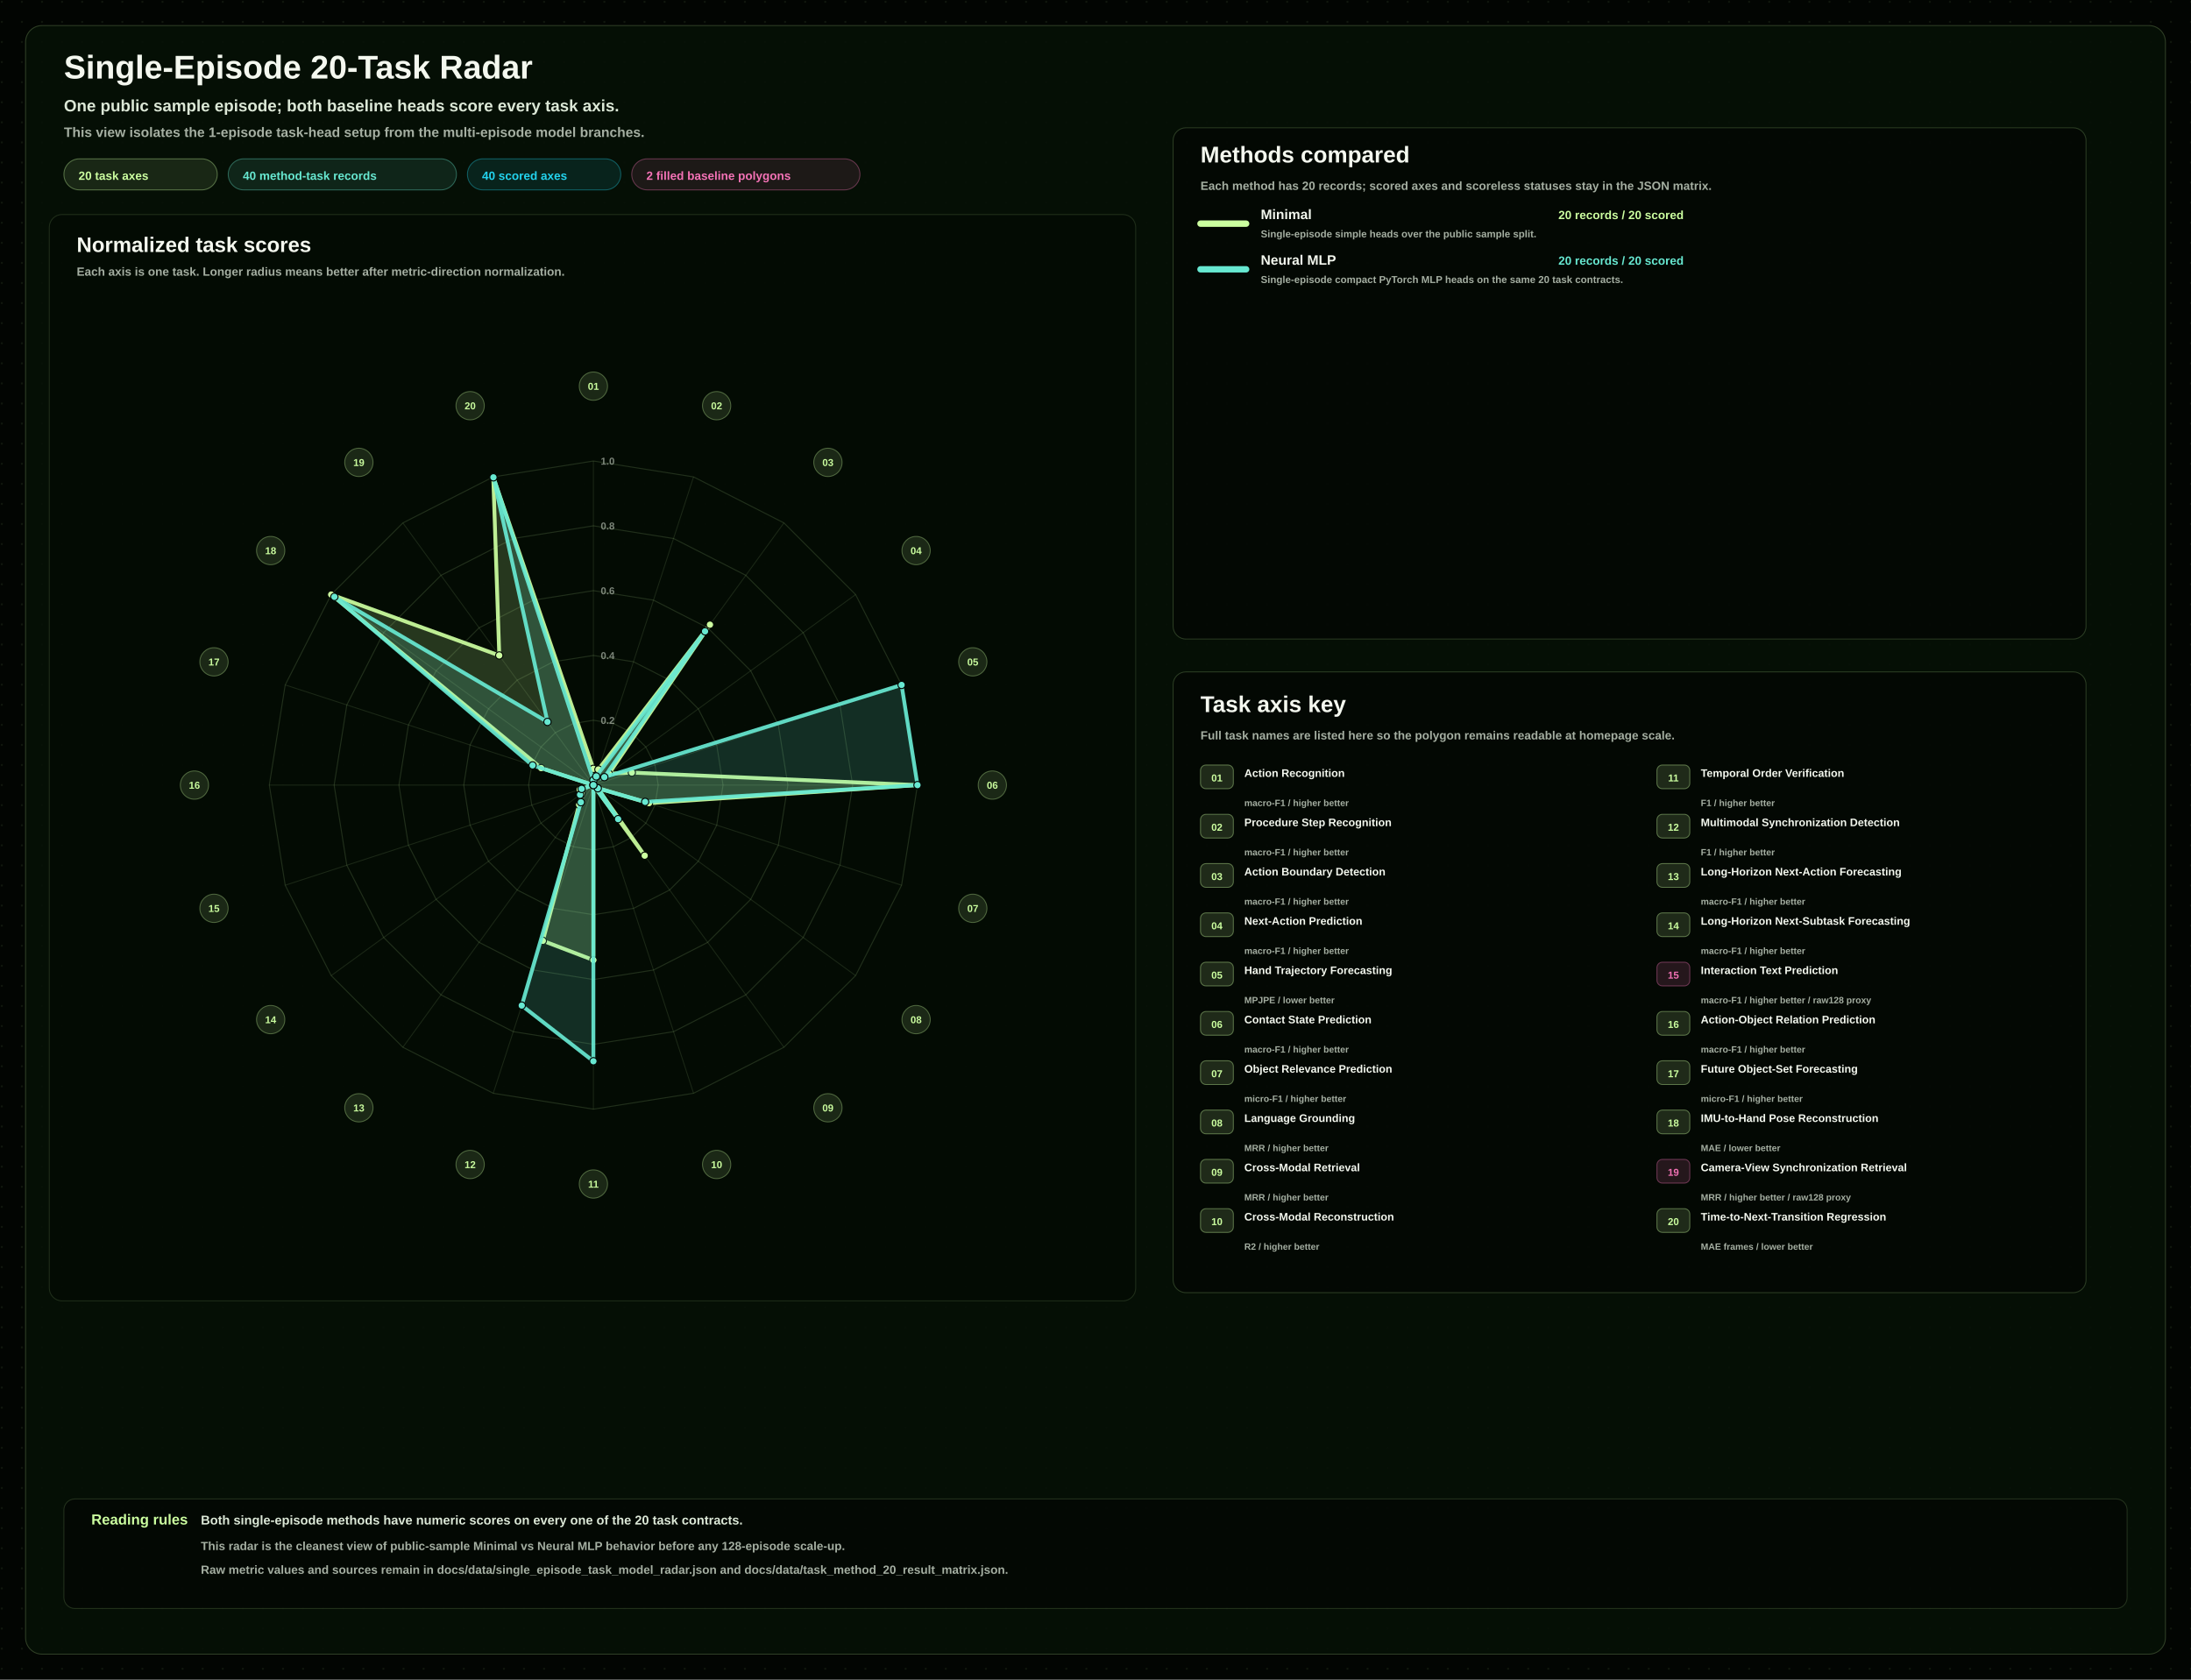
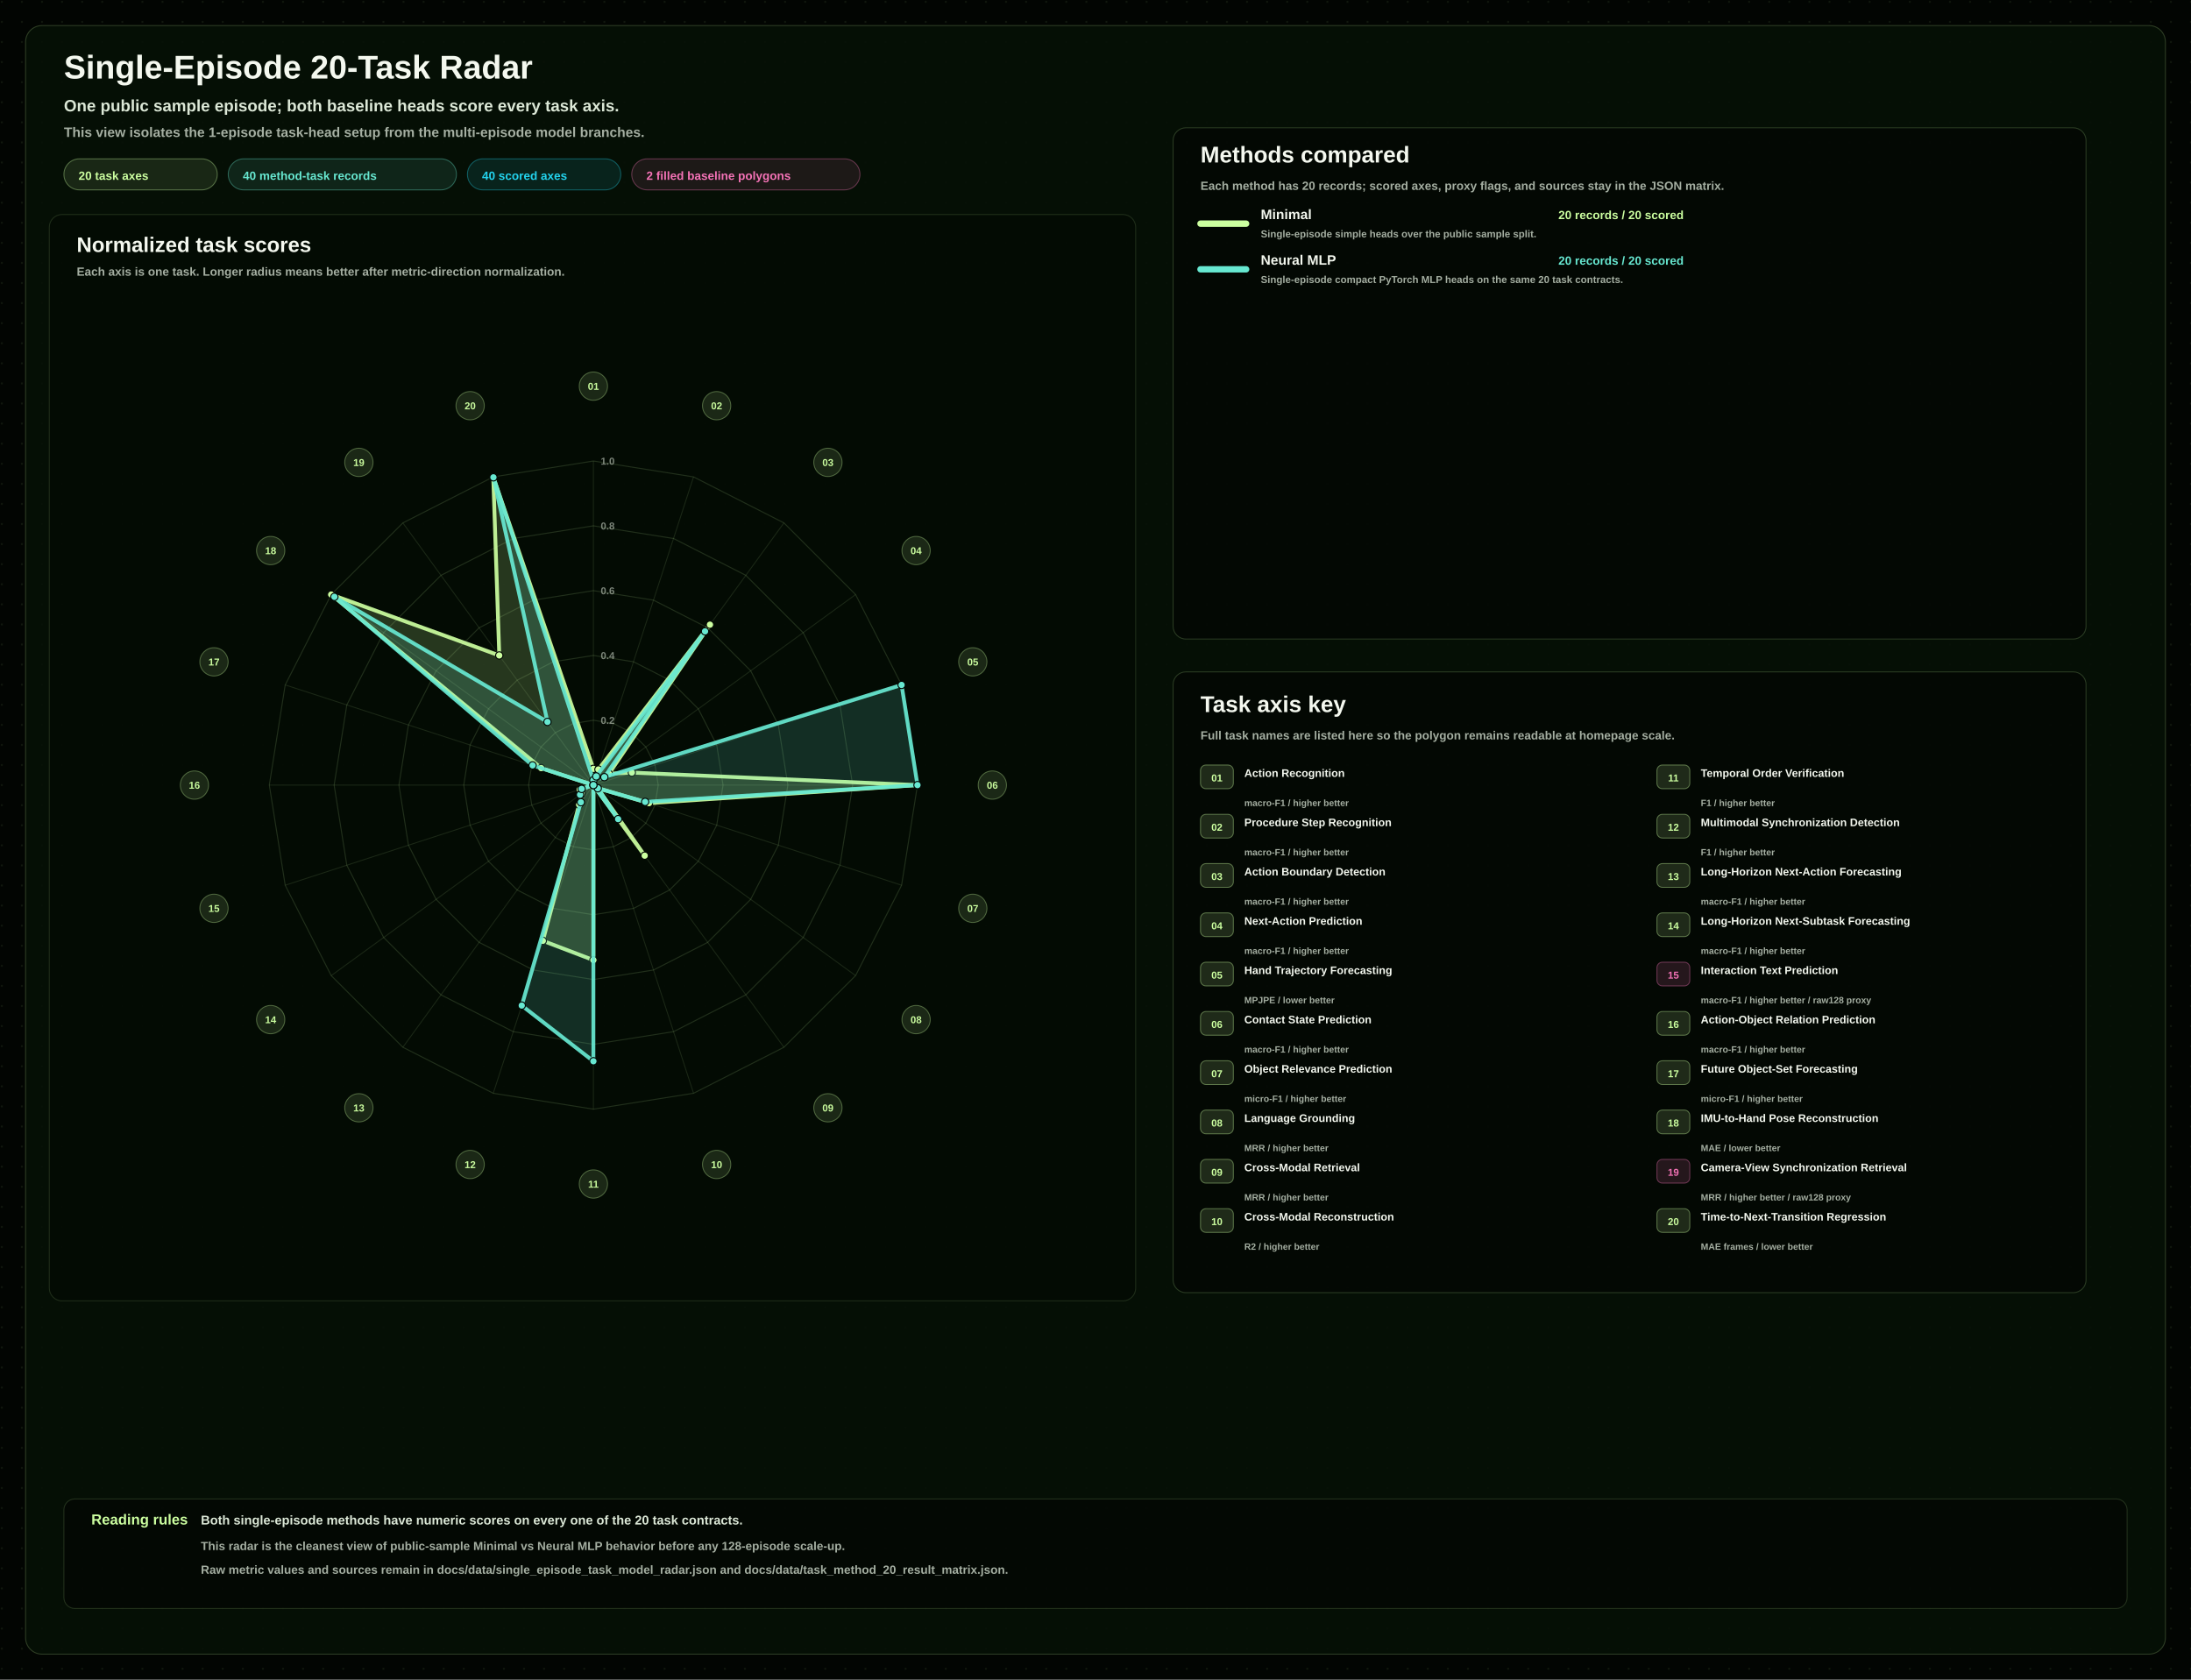
<svg xmlns="http://www.w3.org/2000/svg" width="2400" height="1840" viewBox="0 0 2400 1840">
  <defs>
    <filter id="softGlow">
      <feGaussianBlur stdDeviation="5" result="blur" />
      <feMerge>
        <feMergeNode in="blur" />
        <feMergeNode in="SourceGraphic" />
      </feMerge>
    </filter>
    <pattern id="dots" width="22" height="22" patternUnits="userSpaceOnUse">
      <circle cx="2" cy="2" r="1.15" fill="#ccffa0" opacity="0.16" />
    </pattern>
  </defs>
  <rect width="100%" height="100%" fill="#020502" />
  <rect width="100%" height="100%" fill="url(#dots)" opacity="0.45" />
  <rect x="28" y="28" width="2344" height="1784" rx="18" fill="#061006" fill-opacity="0.88" stroke="#ccffa0" stroke-opacity="0.22" />
  <text x="70.0" y="86.0" text-anchor="start" font-family="Space Grotesk, Arial, sans-serif" font-size="36" font-weight="800" fill="#f4f8ef" opacity="1.000">Single-Episode 20-Task Radar</text>
  <text x="70.0" y="122.0" text-anchor="start" font-family="Space Grotesk, Arial, sans-serif" font-size="18" font-weight="650" fill="#dce8d7" opacity="1.000">One public sample episode; both baseline heads score every task axis.</text>
  <text x="70.0" y="150.0" text-anchor="start" font-family="Space Grotesk, Arial, sans-serif" font-size="15" font-weight="560" fill="#a5afa2" opacity="1.000">This view isolates the 1-episode task-head setup from the multi-episode model branches.</text>
  <rect x="70" y="174" width="168" height="34" rx="17" fill="#ccffa0" fill-opacity="0.10" stroke="#ccffa0" stroke-opacity="0.38" />
  <text x="86.0" y="197.0" text-anchor="start" font-family="Space Grotesk, Arial, sans-serif" font-size="13" font-weight="760" fill="#ccffa0" opacity="1.000">20 task axes</text>
  <rect x="250" y="174" width="250" height="34" rx="17" fill="#67e8d1" fill-opacity="0.10" stroke="#67e8d1" stroke-opacity="0.38" />
  <text x="266.0" y="197.0" text-anchor="start" font-family="Space Grotesk, Arial, sans-serif" font-size="13" font-weight="760" fill="#67e8d1" opacity="1.000">40 method-task records</text>
  <rect x="512" y="174" width="168" height="34" rx="17" fill="#22d3ee" fill-opacity="0.10" stroke="#22d3ee" stroke-opacity="0.38" />
  <text x="528.0" y="197.0" text-anchor="start" font-family="Space Grotesk, Arial, sans-serif" font-size="13" font-weight="760" fill="#22d3ee" opacity="1.000">40 scored axes</text>
  <rect x="692" y="174" width="250" height="34" rx="17" fill="#f472b6" fill-opacity="0.10" stroke="#f472b6" stroke-opacity="0.38" />
  <text x="708.0" y="197.0" text-anchor="start" font-family="Space Grotesk, Arial, sans-serif" font-size="13" font-weight="760" fill="#f472b6" opacity="1.000">2 filled baseline polygons</text>
  <rect x="54" y="235" width="1190" height="1190" rx="14" fill="#020502" fill-opacity="0.42" stroke="#ccffa0" stroke-opacity="0.14" />
  <text x="84.0" y="276.0" text-anchor="start" font-family="Space Grotesk, Arial, sans-serif" font-size="23" font-weight="800" fill="#f4f8ef" opacity="1.000">Normalized task scores</text>
  <text x="84.0" y="302.0" text-anchor="start" font-family="Space Grotesk, Arial, sans-serif" font-size="13" font-weight="560" fill="#a5afa2" opacity="1.000">Each axis is one task. Longer radius means better after metric-direction normalization.</text>
  <polygon points="650.0,789.0 671.9,792.5 691.7,802.6 707.4,818.3 717.5,838.1 721.0,860.0 717.5,881.9 707.4,901.7 691.7,917.4 671.9,927.5 650.0,931.0 628.1,927.5 608.3,917.4 592.6,901.7 582.5,881.9 579.0,860.0 582.5,838.1 592.6,818.3 608.3,802.6 628.1,792.5" fill="none" stroke="#ccffa0" stroke-opacity="0.15" stroke-width="1.1" />
  <text x="658.0" y="793.0" text-anchor="start" font-family="Space Grotesk, Arial, sans-serif" font-size="11" font-weight="600" fill="#a5afa2" opacity="0.750">0.2</text>
  <polygon points="650.0,718.0 693.9,724.9 733.5,745.1 764.9,776.5 785.1,816.1 792.0,860.0 785.1,903.9 764.9,943.5 733.5,974.9 693.9,995.1 650.0,1002.0 606.1,995.1 566.5,974.9 535.1,943.5 514.9,903.9 508.0,860.0 514.9,816.1 535.1,776.5 566.5,745.1 606.1,724.9" fill="none" stroke="#ccffa0" stroke-opacity="0.15" stroke-width="1.1" />
  <text x="658.0" y="722.0" text-anchor="start" font-family="Space Grotesk, Arial, sans-serif" font-size="11" font-weight="600" fill="#a5afa2" opacity="0.750">0.4</text>
  <polygon points="650.0,647.0 715.8,657.4 775.2,687.7 822.3,734.8 852.6,794.2 863.0,860.0 852.6,925.8 822.3,985.2 775.2,1032.3 715.8,1062.6 650.0,1073.0 584.2,1062.6 524.8,1032.3 477.7,985.2 447.4,925.8 437.0,860.0 447.4,794.2 477.7,734.8 524.8,687.7 584.2,657.4" fill="none" stroke="#ccffa0" stroke-opacity="0.15" stroke-width="1.1" />
  <text x="658.0" y="651.0" text-anchor="start" font-family="Space Grotesk, Arial, sans-serif" font-size="11" font-weight="600" fill="#a5afa2" opacity="0.750">0.6</text>
  <polygon points="650.0,576.0 737.8,589.9 816.9,630.2 879.8,693.1 920.1,772.2 934.0,860.0 920.1,947.8 879.8,1026.9 816.9,1089.8 737.8,1130.1 650.0,1144.0 562.2,1130.1 483.1,1089.8 420.2,1026.9 379.9,947.8 366.0,860.0 379.9,772.2 420.2,693.1 483.1,630.2 562.2,589.9" fill="none" stroke="#ccffa0" stroke-opacity="0.15" stroke-width="1.1" />
  <text x="658.0" y="580.0" text-anchor="start" font-family="Space Grotesk, Arial, sans-serif" font-size="11" font-weight="600" fill="#a5afa2" opacity="0.750">0.8</text>
  <polygon points="650.0,505.0 759.7,522.4 858.7,572.8 937.2,651.3 987.6,750.3 1005.0,860.0 987.6,969.7 937.2,1068.7 858.7,1147.2 759.7,1197.6 650.0,1215.0 540.3,1197.6 441.3,1147.2 362.8,1068.7 312.4,969.7 295.0,860.0 312.4,750.3 362.8,651.3 441.3,572.8 540.3,522.4" fill="none" stroke="#ccffa0" stroke-opacity="0.15" stroke-width="1.1" />
  <text x="658.0" y="509.0" text-anchor="start" font-family="Space Grotesk, Arial, sans-serif" font-size="11" font-weight="600" fill="#a5afa2" opacity="0.750">1.0</text>
  <line x1="650.0" y1="860.0" x2="650.0" y2="505.0" stroke="#ccffa0" stroke-opacity="0.12" stroke-width="1" />
  <circle cx="650.0" cy="423.0" r="15.5" fill="#ccffa0" fill-opacity="0.12" stroke="#ccffa0" stroke-opacity="0.34" />
  <text x="650.0" y="427.0" text-anchor="middle" font-family="Space Grotesk, Arial, sans-serif" font-size="11" font-weight="800" fill="#ccffa0" opacity="0.980">01</text>
  <line x1="650.0" y1="860.0" x2="759.7" y2="522.4" stroke="#ccffa0" stroke-opacity="0.12" stroke-width="1" />
  <circle cx="785.0" cy="444.4" r="15.5" fill="#ccffa0" fill-opacity="0.12" stroke="#ccffa0" stroke-opacity="0.34" />
  <text x="785.0" y="448.4" text-anchor="middle" font-family="Space Grotesk, Arial, sans-serif" font-size="11" font-weight="800" fill="#ccffa0" opacity="0.980">02</text>
  <line x1="650.0" y1="860.0" x2="858.7" y2="572.8" stroke="#ccffa0" stroke-opacity="0.12" stroke-width="1" />
  <circle cx="906.9" cy="506.5" r="15.5" fill="#ccffa0" fill-opacity="0.12" stroke="#ccffa0" stroke-opacity="0.34" />
  <text x="906.9" y="510.5" text-anchor="middle" font-family="Space Grotesk, Arial, sans-serif" font-size="11" font-weight="800" fill="#ccffa0" opacity="0.980">03</text>
  <line x1="650.0" y1="860.0" x2="937.2" y2="651.3" stroke="#ccffa0" stroke-opacity="0.12" stroke-width="1" />
  <circle cx="1003.5" cy="603.1" r="15.5" fill="#ccffa0" fill-opacity="0.12" stroke="#ccffa0" stroke-opacity="0.34" />
  <text x="1003.5" y="607.1" text-anchor="middle" font-family="Space Grotesk, Arial, sans-serif" font-size="11" font-weight="800" fill="#ccffa0" opacity="0.980">04</text>
  <line x1="650.0" y1="860.0" x2="987.6" y2="750.3" stroke="#ccffa0" stroke-opacity="0.12" stroke-width="1" />
  <circle cx="1065.6" cy="725.0" r="15.5" fill="#ccffa0" fill-opacity="0.12" stroke="#ccffa0" stroke-opacity="0.34" />
  <text x="1065.6" y="729.0" text-anchor="middle" font-family="Space Grotesk, Arial, sans-serif" font-size="11" font-weight="800" fill="#ccffa0" opacity="0.980">05</text>
  <line x1="650.0" y1="860.0" x2="1005.0" y2="860.0" stroke="#ccffa0" stroke-opacity="0.12" stroke-width="1" />
  <circle cx="1087.0" cy="860.0" r="15.5" fill="#ccffa0" fill-opacity="0.12" stroke="#ccffa0" stroke-opacity="0.34" />
  <text x="1087.0" y="864.0" text-anchor="middle" font-family="Space Grotesk, Arial, sans-serif" font-size="11" font-weight="800" fill="#ccffa0" opacity="0.980">06</text>
  <line x1="650.0" y1="860.0" x2="987.6" y2="969.7" stroke="#ccffa0" stroke-opacity="0.12" stroke-width="1" />
  <circle cx="1065.6" cy="995.0" r="15.5" fill="#ccffa0" fill-opacity="0.12" stroke="#ccffa0" stroke-opacity="0.34" />
  <text x="1065.6" y="999.0" text-anchor="middle" font-family="Space Grotesk, Arial, sans-serif" font-size="11" font-weight="800" fill="#ccffa0" opacity="0.980">07</text>
  <line x1="650.0" y1="860.0" x2="937.2" y2="1068.7" stroke="#ccffa0" stroke-opacity="0.12" stroke-width="1" />
  <circle cx="1003.5" cy="1116.9" r="15.5" fill="#ccffa0" fill-opacity="0.12" stroke="#ccffa0" stroke-opacity="0.34" />
  <text x="1003.5" y="1120.9" text-anchor="middle" font-family="Space Grotesk, Arial, sans-serif" font-size="11" font-weight="800" fill="#ccffa0" opacity="0.980">08</text>
  <line x1="650.0" y1="860.0" x2="858.7" y2="1147.2" stroke="#ccffa0" stroke-opacity="0.12" stroke-width="1" />
  <circle cx="906.9" cy="1213.5" r="15.5" fill="#ccffa0" fill-opacity="0.12" stroke="#ccffa0" stroke-opacity="0.34" />
  <text x="906.9" y="1217.5" text-anchor="middle" font-family="Space Grotesk, Arial, sans-serif" font-size="11" font-weight="800" fill="#ccffa0" opacity="0.980">09</text>
  <line x1="650.0" y1="860.0" x2="759.7" y2="1197.6" stroke="#ccffa0" stroke-opacity="0.12" stroke-width="1" />
  <circle cx="785.0" cy="1275.6" r="15.5" fill="#ccffa0" fill-opacity="0.12" stroke="#ccffa0" stroke-opacity="0.34" />
  <text x="785.0" y="1279.6" text-anchor="middle" font-family="Space Grotesk, Arial, sans-serif" font-size="11" font-weight="800" fill="#ccffa0" opacity="0.980">10</text>
  <line x1="650.0" y1="860.0" x2="650.0" y2="1215.0" stroke="#ccffa0" stroke-opacity="0.12" stroke-width="1" />
  <circle cx="650.0" cy="1297.0" r="15.5" fill="#ccffa0" fill-opacity="0.12" stroke="#ccffa0" stroke-opacity="0.34" />
  <text x="650.0" y="1301.0" text-anchor="middle" font-family="Space Grotesk, Arial, sans-serif" font-size="11" font-weight="800" fill="#ccffa0" opacity="0.980">11</text>
  <line x1="650.0" y1="860.0" x2="540.3" y2="1197.6" stroke="#ccffa0" stroke-opacity="0.12" stroke-width="1" />
  <circle cx="515.0" cy="1275.6" r="15.5" fill="#ccffa0" fill-opacity="0.12" stroke="#ccffa0" stroke-opacity="0.34" />
  <text x="515.0" y="1279.6" text-anchor="middle" font-family="Space Grotesk, Arial, sans-serif" font-size="11" font-weight="800" fill="#ccffa0" opacity="0.980">12</text>
  <line x1="650.0" y1="860.0" x2="441.3" y2="1147.2" stroke="#ccffa0" stroke-opacity="0.12" stroke-width="1" />
  <circle cx="393.1" cy="1213.5" r="15.5" fill="#ccffa0" fill-opacity="0.12" stroke="#ccffa0" stroke-opacity="0.34" />
  <text x="393.1" y="1217.5" text-anchor="middle" font-family="Space Grotesk, Arial, sans-serif" font-size="11" font-weight="800" fill="#ccffa0" opacity="0.980">13</text>
  <line x1="650.0" y1="860.0" x2="362.8" y2="1068.7" stroke="#ccffa0" stroke-opacity="0.12" stroke-width="1" />
  <circle cx="296.5" cy="1116.9" r="15.5" fill="#ccffa0" fill-opacity="0.12" stroke="#ccffa0" stroke-opacity="0.34" />
  <text x="296.5" y="1120.9" text-anchor="middle" font-family="Space Grotesk, Arial, sans-serif" font-size="11" font-weight="800" fill="#ccffa0" opacity="0.980">14</text>
  <line x1="650.0" y1="860.0" x2="312.4" y2="969.7" stroke="#ccffa0" stroke-opacity="0.12" stroke-width="1" />
  <circle cx="234.4" cy="995.0" r="15.5" fill="#ccffa0" fill-opacity="0.12" stroke="#ccffa0" stroke-opacity="0.34" />
  <text x="234.4" y="999.0" text-anchor="middle" font-family="Space Grotesk, Arial, sans-serif" font-size="11" font-weight="800" fill="#ccffa0" opacity="0.980">15</text>
  <line x1="650.0" y1="860.0" x2="295.0" y2="860.0" stroke="#ccffa0" stroke-opacity="0.12" stroke-width="1" />
  <circle cx="213.0" cy="860.0" r="15.5" fill="#ccffa0" fill-opacity="0.12" stroke="#ccffa0" stroke-opacity="0.34" />
  <text x="213.0" y="864.0" text-anchor="middle" font-family="Space Grotesk, Arial, sans-serif" font-size="11" font-weight="800" fill="#ccffa0" opacity="0.980">16</text>
  <line x1="650.0" y1="860.0" x2="312.4" y2="750.3" stroke="#ccffa0" stroke-opacity="0.12" stroke-width="1" />
  <circle cx="234.4" cy="725.0" r="15.5" fill="#ccffa0" fill-opacity="0.12" stroke="#ccffa0" stroke-opacity="0.34" />
  <text x="234.4" y="729.0" text-anchor="middle" font-family="Space Grotesk, Arial, sans-serif" font-size="11" font-weight="800" fill="#ccffa0" opacity="0.980">17</text>
  <line x1="650.0" y1="860.0" x2="362.8" y2="651.3" stroke="#ccffa0" stroke-opacity="0.12" stroke-width="1" />
  <circle cx="296.5" cy="603.1" r="15.5" fill="#ccffa0" fill-opacity="0.12" stroke="#ccffa0" stroke-opacity="0.34" />
  <text x="296.5" y="607.1" text-anchor="middle" font-family="Space Grotesk, Arial, sans-serif" font-size="11" font-weight="800" fill="#ccffa0" opacity="0.980">18</text>
  <line x1="650.0" y1="860.0" x2="441.3" y2="572.8" stroke="#ccffa0" stroke-opacity="0.12" stroke-width="1" />
  <circle cx="393.1" cy="506.5" r="15.5" fill="#ccffa0" fill-opacity="0.12" stroke="#ccffa0" stroke-opacity="0.34" />
  <text x="393.1" y="510.5" text-anchor="middle" font-family="Space Grotesk, Arial, sans-serif" font-size="11" font-weight="800" fill="#ccffa0" opacity="0.980">19</text>
  <line x1="650.0" y1="860.0" x2="540.3" y2="522.4" stroke="#ccffa0" stroke-opacity="0.12" stroke-width="1" />
  <circle cx="515.0" cy="444.4" r="15.5" fill="#ccffa0" fill-opacity="0.12" stroke="#ccffa0" stroke-opacity="0.34" />
  <text x="515.0" y="448.4" text-anchor="middle" font-family="Space Grotesk, Arial, sans-serif" font-size="11" font-weight="800" fill="#ccffa0" opacity="0.980">20</text>
  <polygon points="650.0,842.2 655.5,842.9 777.7,684.3 667.0,847.6 692.1,846.3 1005.0,860.0 710.9,879.8 654.6,863.3 706.2,937.3 650.0,860.0 650.0,1051.7 594.6,1030.6 634.4,881.5 636.9,869.5 635.0,864.9 650.0,860.0 592.8,841.4 362.8,651.3 546.9,718.0 540.3,522.4" fill="#ccffa0" fill-opacity="0.180" stroke="#ccffa0" stroke-opacity="0.92" stroke-width="4.2" />
  <circle cx="650.0" cy="842.2" r="4.0" fill="#ccffa0" stroke="#020502" stroke-width="1.1" />
  <circle cx="655.5" cy="842.9" r="4.0" fill="#ccffa0" stroke="#020502" stroke-width="1.1" />
  <circle cx="777.7" cy="684.3" r="4.0" fill="#ccffa0" stroke="#020502" stroke-width="1.1" />
  <circle cx="667.0" cy="847.6" r="4.0" fill="#ccffa0" stroke="#020502" stroke-width="1.1" />
  <circle cx="692.1" cy="846.3" r="4.0" fill="#ccffa0" stroke="#020502" stroke-width="1.1" />
  <circle cx="1005.0" cy="860.0" r="4.0" fill="#ccffa0" stroke="#020502" stroke-width="1.1" />
  <circle cx="710.9" cy="879.8" r="4.0" fill="#ccffa0" stroke="#020502" stroke-width="1.1" />
  <circle cx="654.6" cy="863.3" r="4.0" fill="#ccffa0" stroke="#020502" stroke-width="1.1" />
  <circle cx="706.2" cy="937.3" r="4.0" fill="#ccffa0" stroke="#020502" stroke-width="1.1" />
  <circle cx="650.0" cy="860.0" r="4.0" fill="#ccffa0" stroke="#020502" stroke-width="1.1" />
  <circle cx="650.0" cy="1051.7" r="4.0" fill="#ccffa0" stroke="#020502" stroke-width="1.1" />
  <circle cx="594.6" cy="1030.6" r="4.0" fill="#ccffa0" stroke="#020502" stroke-width="1.1" />
  <circle cx="634.4" cy="881.5" r="4.0" fill="#ccffa0" stroke="#020502" stroke-width="1.1" />
  <circle cx="636.9" cy="869.5" r="4.0" fill="#ccffa0" stroke="#020502" stroke-width="1.1" />
  <circle cx="635.0" cy="864.9" r="4.0" fill="#ccffa0" stroke="#020502" stroke-width="1.1" />
  <circle cx="650.0" cy="860.0" r="4.0" fill="#ccffa0" stroke="#020502" stroke-width="1.1" />
  <circle cx="592.8" cy="841.4" r="4.0" fill="#ccffa0" stroke="#020502" stroke-width="1.1" />
  <circle cx="362.8" cy="651.3" r="4.0" fill="#ccffa0" stroke="#020502" stroke-width="1.1" />
  <circle cx="546.9" cy="718.0" r="4.0" fill="#ccffa0" stroke="#020502" stroke-width="1.1" />
  <circle cx="540.3" cy="522.4" r="4.0" fill="#ccffa0" stroke="#020502" stroke-width="1.1" />
  <polygon points="650.0,854.7 653.1,850.5 772.3,691.6 662.0,851.3 987.6,750.3 1005.0,860.0 706.7,878.4 654.8,863.5 677.1,897.3 650.0,860.0 650.0,1162.5 571.5,1101.5 636.3,878.8 635.4,870.6 637.1,864.2 650.0,860.0 583.4,838.4 366.3,653.8 599.7,790.8 540.5,522.9" fill="#67e8d1" fill-opacity="0.160" stroke="#67e8d1" stroke-opacity="0.92" stroke-width="4.2" />
  <circle cx="650.0" cy="854.7" r="4.0" fill="#67e8d1" stroke="#020502" stroke-width="1.1" />
  <circle cx="653.1" cy="850.5" r="4.0" fill="#67e8d1" stroke="#020502" stroke-width="1.1" />
  <circle cx="772.3" cy="691.6" r="4.0" fill="#67e8d1" stroke="#020502" stroke-width="1.1" />
  <circle cx="662.0" cy="851.3" r="4.0" fill="#67e8d1" stroke="#020502" stroke-width="1.1" />
  <circle cx="987.6" cy="750.3" r="4.0" fill="#67e8d1" stroke="#020502" stroke-width="1.1" />
  <circle cx="1005.0" cy="860.0" r="4.0" fill="#67e8d1" stroke="#020502" stroke-width="1.1" />
  <circle cx="706.7" cy="878.4" r="4.0" fill="#67e8d1" stroke="#020502" stroke-width="1.1" />
  <circle cx="654.8" cy="863.5" r="4.0" fill="#67e8d1" stroke="#020502" stroke-width="1.1" />
  <circle cx="677.1" cy="897.3" r="4.0" fill="#67e8d1" stroke="#020502" stroke-width="1.1" />
  <circle cx="650.0" cy="860.0" r="4.0" fill="#67e8d1" stroke="#020502" stroke-width="1.1" />
  <circle cx="650.0" cy="1162.5" r="4.0" fill="#67e8d1" stroke="#020502" stroke-width="1.1" />
  <circle cx="571.5" cy="1101.5" r="4.0" fill="#67e8d1" stroke="#020502" stroke-width="1.1" />
  <circle cx="636.3" cy="878.8" r="4.0" fill="#67e8d1" stroke="#020502" stroke-width="1.1" />
  <circle cx="635.4" cy="870.6" r="4.0" fill="#67e8d1" stroke="#020502" stroke-width="1.1" />
  <circle cx="637.1" cy="864.2" r="4.0" fill="#67e8d1" stroke="#020502" stroke-width="1.1" />
  <circle cx="650.0" cy="860.0" r="4.0" fill="#67e8d1" stroke="#020502" stroke-width="1.1" />
  <circle cx="583.4" cy="838.4" r="4.0" fill="#67e8d1" stroke="#020502" stroke-width="1.1" />
  <circle cx="366.3" cy="653.8" r="4.0" fill="#67e8d1" stroke="#020502" stroke-width="1.1" />
  <circle cx="599.7" cy="790.8" r="4.0" fill="#67e8d1" stroke="#020502" stroke-width="1.1" />
  <circle cx="540.5" cy="522.9" r="4.0" fill="#67e8d1" stroke="#020502" stroke-width="1.1" />
  <rect x="1285" y="140" width="1000" height="560" rx="14" fill="#020502" fill-opacity="0.58" stroke="#ccffa0" stroke-opacity="0.20" />
  <text x="1315.0" y="178.0" text-anchor="start" font-family="Space Grotesk, Arial, sans-serif" font-size="25" font-weight="800" fill="#f4f8ef" opacity="1.000">Methods compared</text>
-   <text x="1315.0" y="208.0" text-anchor="start" font-family="Space Grotesk, Arial, sans-serif" font-size="13" font-weight="560" fill="#a5afa2" opacity="1.000">Each method has 20 records; scored axes and scoreless statuses stay in the JSON matrix.</text>
+   <text x="1315.0" y="208.0" text-anchor="start" font-family="Space Grotesk, Arial, sans-serif" font-size="13" font-weight="560" fill="#a5afa2" opacity="1.000">Each method has 20 records; scored axes, proxy flags, and sources stay in the JSON matrix.</text>
  <line x1="1315" y1="245" x2="1365" y2="245" stroke="#ccffa0" stroke-width="7" stroke-linecap="round" />
  <text x="1381.0" y="240.0" text-anchor="start" font-family="Space Grotesk, Arial, sans-serif" font-size="15" font-weight="800" fill="#f4f8ef" opacity="1.000">Minimal</text>
  <text x="1707.0" y="240.0" text-anchor="start" font-family="Space Grotesk, Arial, sans-serif" font-size="13" font-weight="800" fill="#ccffa0" opacity="1.000">20 records / 20 scored</text>
  <text x="1381.0" y="260.0" text-anchor="start" font-family="Space Grotesk, Arial, sans-serif" font-size="11" font-weight="560" fill="#a5afa2" opacity="1.000">Single-episode simple heads over the public sample split.</text>
  <line x1="1315" y1="295" x2="1365" y2="295" stroke="#67e8d1" stroke-width="7" stroke-linecap="round" />
  <text x="1381.0" y="290.0" text-anchor="start" font-family="Space Grotesk, Arial, sans-serif" font-size="15" font-weight="800" fill="#f4f8ef" opacity="1.000">Neural MLP</text>
  <text x="1707.0" y="290.0" text-anchor="start" font-family="Space Grotesk, Arial, sans-serif" font-size="13" font-weight="800" fill="#67e8d1" opacity="1.000">20 records / 20 scored</text>
  <text x="1381.0" y="310.0" text-anchor="start" font-family="Space Grotesk, Arial, sans-serif" font-size="11" font-weight="560" fill="#a5afa2" opacity="1.000">Single-episode compact PyTorch MLP heads on the same 20 task contracts.</text>
  <rect x="1285" y="736" width="1000" height="680" rx="14" fill="#020502" fill-opacity="0.58" stroke="#ccffa0" stroke-opacity="0.20" />
  <text x="1315.0" y="780.0" text-anchor="start" font-family="Space Grotesk, Arial, sans-serif" font-size="25" font-weight="800" fill="#f4f8ef" opacity="1.000">Task axis key</text>
  <text x="1315.0" y="810.0" text-anchor="start" font-family="Space Grotesk, Arial, sans-serif" font-size="13" font-weight="560" fill="#a5afa2" opacity="1.000">Full task names are listed here so the polygon remains readable at homepage scale.</text>
  <rect x="1315" y="838" width="36" height="26" rx="6" fill="#ccffa0" fill-opacity="0.14" stroke="#ccffa0" stroke-opacity="0.40" />
  <text x="1333.0" y="856.0" text-anchor="middle" font-family="Space Grotesk, Arial, sans-serif" font-size="11" font-weight="800" fill="#ccffa0" opacity="1.000">01</text>
  <text x="1363.0" y="851.0" text-anchor="start" font-family="Space Grotesk, Arial, sans-serif" font-size="12" font-weight="760" fill="#f4f8ef" opacity="1.000">Action Recognition</text>
  <text x="1363.0" y="883.0" text-anchor="start" font-family="Space Grotesk, Arial, sans-serif" font-size="10" font-weight="560" fill="#a5afa2" opacity="1.000">macro-F1 / higher better</text>
  <rect x="1315" y="892" width="36" height="26" rx="6" fill="#ccffa0" fill-opacity="0.14" stroke="#ccffa0" stroke-opacity="0.40" />
  <text x="1333.0" y="910.0" text-anchor="middle" font-family="Space Grotesk, Arial, sans-serif" font-size="11" font-weight="800" fill="#ccffa0" opacity="1.000">02</text>
  <text x="1363.0" y="905.0" text-anchor="start" font-family="Space Grotesk, Arial, sans-serif" font-size="12" font-weight="760" fill="#f4f8ef" opacity="1.000">Procedure Step Recognition</text>
  <text x="1363.0" y="937.0" text-anchor="start" font-family="Space Grotesk, Arial, sans-serif" font-size="10" font-weight="560" fill="#a5afa2" opacity="1.000">macro-F1 / higher better</text>
  <rect x="1315" y="946" width="36" height="26" rx="6" fill="#ccffa0" fill-opacity="0.14" stroke="#ccffa0" stroke-opacity="0.40" />
  <text x="1333.0" y="964.0" text-anchor="middle" font-family="Space Grotesk, Arial, sans-serif" font-size="11" font-weight="800" fill="#ccffa0" opacity="1.000">03</text>
  <text x="1363.0" y="959.0" text-anchor="start" font-family="Space Grotesk, Arial, sans-serif" font-size="12" font-weight="760" fill="#f4f8ef" opacity="1.000">Action Boundary Detection</text>
  <text x="1363.0" y="991.0" text-anchor="start" font-family="Space Grotesk, Arial, sans-serif" font-size="10" font-weight="560" fill="#a5afa2" opacity="1.000">macro-F1 / higher better</text>
  <rect x="1315" y="1000" width="36" height="26" rx="6" fill="#ccffa0" fill-opacity="0.14" stroke="#ccffa0" stroke-opacity="0.40" />
  <text x="1333.0" y="1018.0" text-anchor="middle" font-family="Space Grotesk, Arial, sans-serif" font-size="11" font-weight="800" fill="#ccffa0" opacity="1.000">04</text>
  <text x="1363.0" y="1013.0" text-anchor="start" font-family="Space Grotesk, Arial, sans-serif" font-size="12" font-weight="760" fill="#f4f8ef" opacity="1.000">Next-Action Prediction</text>
  <text x="1363.0" y="1045.0" text-anchor="start" font-family="Space Grotesk, Arial, sans-serif" font-size="10" font-weight="560" fill="#a5afa2" opacity="1.000">macro-F1 / higher better</text>
  <rect x="1315" y="1054" width="36" height="26" rx="6" fill="#ccffa0" fill-opacity="0.14" stroke="#ccffa0" stroke-opacity="0.40" />
  <text x="1333.0" y="1072.0" text-anchor="middle" font-family="Space Grotesk, Arial, sans-serif" font-size="11" font-weight="800" fill="#ccffa0" opacity="1.000">05</text>
  <text x="1363.0" y="1067.0" text-anchor="start" font-family="Space Grotesk, Arial, sans-serif" font-size="12" font-weight="760" fill="#f4f8ef" opacity="1.000">Hand Trajectory Forecasting</text>
  <text x="1363.0" y="1099.0" text-anchor="start" font-family="Space Grotesk, Arial, sans-serif" font-size="10" font-weight="560" fill="#a5afa2" opacity="1.000">MPJPE / lower better</text>
  <rect x="1315" y="1108" width="36" height="26" rx="6" fill="#ccffa0" fill-opacity="0.14" stroke="#ccffa0" stroke-opacity="0.40" />
  <text x="1333.0" y="1126.0" text-anchor="middle" font-family="Space Grotesk, Arial, sans-serif" font-size="11" font-weight="800" fill="#ccffa0" opacity="1.000">06</text>
  <text x="1363.0" y="1121.0" text-anchor="start" font-family="Space Grotesk, Arial, sans-serif" font-size="12" font-weight="760" fill="#f4f8ef" opacity="1.000">Contact State Prediction</text>
  <text x="1363.0" y="1153.0" text-anchor="start" font-family="Space Grotesk, Arial, sans-serif" font-size="10" font-weight="560" fill="#a5afa2" opacity="1.000">macro-F1 / higher better</text>
  <rect x="1315" y="1162" width="36" height="26" rx="6" fill="#ccffa0" fill-opacity="0.14" stroke="#ccffa0" stroke-opacity="0.40" />
  <text x="1333.0" y="1180.0" text-anchor="middle" font-family="Space Grotesk, Arial, sans-serif" font-size="11" font-weight="800" fill="#ccffa0" opacity="1.000">07</text>
  <text x="1363.0" y="1175.0" text-anchor="start" font-family="Space Grotesk, Arial, sans-serif" font-size="12" font-weight="760" fill="#f4f8ef" opacity="1.000">Object Relevance Prediction</text>
  <text x="1363.0" y="1207.0" text-anchor="start" font-family="Space Grotesk, Arial, sans-serif" font-size="10" font-weight="560" fill="#a5afa2" opacity="1.000">micro-F1 / higher better</text>
  <rect x="1315" y="1216" width="36" height="26" rx="6" fill="#ccffa0" fill-opacity="0.14" stroke="#ccffa0" stroke-opacity="0.40" />
  <text x="1333.0" y="1234.0" text-anchor="middle" font-family="Space Grotesk, Arial, sans-serif" font-size="11" font-weight="800" fill="#ccffa0" opacity="1.000">08</text>
  <text x="1363.0" y="1229.0" text-anchor="start" font-family="Space Grotesk, Arial, sans-serif" font-size="12" font-weight="760" fill="#f4f8ef" opacity="1.000">Language Grounding</text>
  <text x="1363.0" y="1261.0" text-anchor="start" font-family="Space Grotesk, Arial, sans-serif" font-size="10" font-weight="560" fill="#a5afa2" opacity="1.000">MRR / higher better</text>
  <rect x="1315" y="1270" width="36" height="26" rx="6" fill="#ccffa0" fill-opacity="0.14" stroke="#ccffa0" stroke-opacity="0.40" />
  <text x="1333.0" y="1288.0" text-anchor="middle" font-family="Space Grotesk, Arial, sans-serif" font-size="11" font-weight="800" fill="#ccffa0" opacity="1.000">09</text>
  <text x="1363.0" y="1283.0" text-anchor="start" font-family="Space Grotesk, Arial, sans-serif" font-size="12" font-weight="760" fill="#f4f8ef" opacity="1.000">Cross-Modal Retrieval</text>
  <text x="1363.0" y="1315.0" text-anchor="start" font-family="Space Grotesk, Arial, sans-serif" font-size="10" font-weight="560" fill="#a5afa2" opacity="1.000">MRR / higher better</text>
  <rect x="1315" y="1324" width="36" height="26" rx="6" fill="#ccffa0" fill-opacity="0.14" stroke="#ccffa0" stroke-opacity="0.40" />
  <text x="1333.0" y="1342.0" text-anchor="middle" font-family="Space Grotesk, Arial, sans-serif" font-size="11" font-weight="800" fill="#ccffa0" opacity="1.000">10</text>
  <text x="1363.0" y="1337.0" text-anchor="start" font-family="Space Grotesk, Arial, sans-serif" font-size="12" font-weight="760" fill="#f4f8ef" opacity="1.000">Cross-Modal Reconstruction</text>
  <text x="1363.0" y="1369.0" text-anchor="start" font-family="Space Grotesk, Arial, sans-serif" font-size="10" font-weight="560" fill="#a5afa2" opacity="1.000">R2 / higher better</text>
  <rect x="1815" y="838" width="36" height="26" rx="6" fill="#ccffa0" fill-opacity="0.14" stroke="#ccffa0" stroke-opacity="0.40" />
  <text x="1833.0" y="856.0" text-anchor="middle" font-family="Space Grotesk, Arial, sans-serif" font-size="11" font-weight="800" fill="#ccffa0" opacity="1.000">11</text>
  <text x="1863.0" y="851.0" text-anchor="start" font-family="Space Grotesk, Arial, sans-serif" font-size="12" font-weight="760" fill="#f4f8ef" opacity="1.000">Temporal Order Verification</text>
  <text x="1863.0" y="883.0" text-anchor="start" font-family="Space Grotesk, Arial, sans-serif" font-size="10" font-weight="560" fill="#a5afa2" opacity="1.000">F1 / higher better</text>
  <rect x="1815" y="892" width="36" height="26" rx="6" fill="#ccffa0" fill-opacity="0.14" stroke="#ccffa0" stroke-opacity="0.40" />
  <text x="1833.0" y="910.0" text-anchor="middle" font-family="Space Grotesk, Arial, sans-serif" font-size="11" font-weight="800" fill="#ccffa0" opacity="1.000">12</text>
  <text x="1863.0" y="905.0" text-anchor="start" font-family="Space Grotesk, Arial, sans-serif" font-size="12" font-weight="760" fill="#f4f8ef" opacity="1.000">Multimodal Synchronization Detection</text>
  <text x="1863.0" y="937.0" text-anchor="start" font-family="Space Grotesk, Arial, sans-serif" font-size="10" font-weight="560" fill="#a5afa2" opacity="1.000">F1 / higher better</text>
  <rect x="1815" y="946" width="36" height="26" rx="6" fill="#ccffa0" fill-opacity="0.14" stroke="#ccffa0" stroke-opacity="0.40" />
  <text x="1833.0" y="964.0" text-anchor="middle" font-family="Space Grotesk, Arial, sans-serif" font-size="11" font-weight="800" fill="#ccffa0" opacity="1.000">13</text>
  <text x="1863.0" y="959.0" text-anchor="start" font-family="Space Grotesk, Arial, sans-serif" font-size="12" font-weight="760" fill="#f4f8ef" opacity="1.000">Long-Horizon Next-Action Forecasting</text>
  <text x="1863.0" y="991.0" text-anchor="start" font-family="Space Grotesk, Arial, sans-serif" font-size="10" font-weight="560" fill="#a5afa2" opacity="1.000">macro-F1 / higher better</text>
  <rect x="1815" y="1000" width="36" height="26" rx="6" fill="#ccffa0" fill-opacity="0.14" stroke="#ccffa0" stroke-opacity="0.40" />
  <text x="1833.0" y="1018.0" text-anchor="middle" font-family="Space Grotesk, Arial, sans-serif" font-size="11" font-weight="800" fill="#ccffa0" opacity="1.000">14</text>
  <text x="1863.0" y="1013.0" text-anchor="start" font-family="Space Grotesk, Arial, sans-serif" font-size="12" font-weight="760" fill="#f4f8ef" opacity="1.000">Long-Horizon Next-Subtask Forecasting</text>
  <text x="1863.0" y="1045.0" text-anchor="start" font-family="Space Grotesk, Arial, sans-serif" font-size="10" font-weight="560" fill="#a5afa2" opacity="1.000">macro-F1 / higher better</text>
  <rect x="1815" y="1054" width="36" height="26" rx="6" fill="#f472b6" fill-opacity="0.14" stroke="#f472b6" stroke-opacity="0.40" />
  <text x="1833.0" y="1072.0" text-anchor="middle" font-family="Space Grotesk, Arial, sans-serif" font-size="11" font-weight="800" fill="#f472b6" opacity="1.000">15</text>
  <text x="1863.0" y="1067.0" text-anchor="start" font-family="Space Grotesk, Arial, sans-serif" font-size="12" font-weight="760" fill="#f4f8ef" opacity="1.000">Interaction Text Prediction</text>
  <text x="1863.0" y="1099.0" text-anchor="start" font-family="Space Grotesk, Arial, sans-serif" font-size="10" font-weight="560" fill="#a5afa2" opacity="1.000">macro-F1 / higher better / raw128 proxy</text>
  <rect x="1815" y="1108" width="36" height="26" rx="6" fill="#ccffa0" fill-opacity="0.14" stroke="#ccffa0" stroke-opacity="0.40" />
  <text x="1833.0" y="1126.0" text-anchor="middle" font-family="Space Grotesk, Arial, sans-serif" font-size="11" font-weight="800" fill="#ccffa0" opacity="1.000">16</text>
  <text x="1863.0" y="1121.0" text-anchor="start" font-family="Space Grotesk, Arial, sans-serif" font-size="12" font-weight="760" fill="#f4f8ef" opacity="1.000">Action-Object Relation Prediction</text>
  <text x="1863.0" y="1153.0" text-anchor="start" font-family="Space Grotesk, Arial, sans-serif" font-size="10" font-weight="560" fill="#a5afa2" opacity="1.000">macro-F1 / higher better</text>
  <rect x="1815" y="1162" width="36" height="26" rx="6" fill="#ccffa0" fill-opacity="0.14" stroke="#ccffa0" stroke-opacity="0.40" />
  <text x="1833.0" y="1180.0" text-anchor="middle" font-family="Space Grotesk, Arial, sans-serif" font-size="11" font-weight="800" fill="#ccffa0" opacity="1.000">17</text>
  <text x="1863.0" y="1175.0" text-anchor="start" font-family="Space Grotesk, Arial, sans-serif" font-size="12" font-weight="760" fill="#f4f8ef" opacity="1.000">Future Object-Set Forecasting</text>
  <text x="1863.0" y="1207.0" text-anchor="start" font-family="Space Grotesk, Arial, sans-serif" font-size="10" font-weight="560" fill="#a5afa2" opacity="1.000">micro-F1 / higher better</text>
  <rect x="1815" y="1216" width="36" height="26" rx="6" fill="#ccffa0" fill-opacity="0.14" stroke="#ccffa0" stroke-opacity="0.40" />
  <text x="1833.0" y="1234.0" text-anchor="middle" font-family="Space Grotesk, Arial, sans-serif" font-size="11" font-weight="800" fill="#ccffa0" opacity="1.000">18</text>
  <text x="1863.0" y="1229.0" text-anchor="start" font-family="Space Grotesk, Arial, sans-serif" font-size="12" font-weight="760" fill="#f4f8ef" opacity="1.000">IMU-to-Hand Pose Reconstruction</text>
  <text x="1863.0" y="1261.0" text-anchor="start" font-family="Space Grotesk, Arial, sans-serif" font-size="10" font-weight="560" fill="#a5afa2" opacity="1.000">MAE / lower better</text>
  <rect x="1815" y="1270" width="36" height="26" rx="6" fill="#f472b6" fill-opacity="0.14" stroke="#f472b6" stroke-opacity="0.40" />
  <text x="1833.0" y="1288.0" text-anchor="middle" font-family="Space Grotesk, Arial, sans-serif" font-size="11" font-weight="800" fill="#f472b6" opacity="1.000">19</text>
  <text x="1863.0" y="1283.0" text-anchor="start" font-family="Space Grotesk, Arial, sans-serif" font-size="12" font-weight="760" fill="#f4f8ef" opacity="1.000">Camera-View Synchronization Retrieval</text>
  <text x="1863.0" y="1315.0" text-anchor="start" font-family="Space Grotesk, Arial, sans-serif" font-size="10" font-weight="560" fill="#a5afa2" opacity="1.000">MRR / higher better / raw128 proxy</text>
  <rect x="1815" y="1324" width="36" height="26" rx="6" fill="#ccffa0" fill-opacity="0.14" stroke="#ccffa0" stroke-opacity="0.40" />
  <text x="1833.0" y="1342.0" text-anchor="middle" font-family="Space Grotesk, Arial, sans-serif" font-size="11" font-weight="800" fill="#ccffa0" opacity="1.000">20</text>
  <text x="1863.0" y="1337.0" text-anchor="start" font-family="Space Grotesk, Arial, sans-serif" font-size="12" font-weight="760" fill="#f4f8ef" opacity="1.000">Time-to-Next-Transition Regression</text>
  <text x="1863.0" y="1369.0" text-anchor="start" font-family="Space Grotesk, Arial, sans-serif" font-size="10" font-weight="560" fill="#a5afa2" opacity="1.000">MAE frames / lower better</text>
  <rect x="70" y="1642" width="2260" height="120" rx="12" fill="#020502" fill-opacity="0.58" stroke="#ccffa0" stroke-opacity="0.16" />
  <text x="100.0" y="1670.0" text-anchor="start" font-family="Space Grotesk, Arial, sans-serif" font-size="16" font-weight="800" fill="#ccffa0" opacity="1.000">Reading rules</text>
  <text x="220.0" y="1670.0" text-anchor="start" font-family="Space Grotesk, Arial, sans-serif" font-size="14" font-weight="650" fill="#dce8d7" opacity="1.000">Both single-episode methods have numeric scores on every one of the 20 task contracts.</text>
  <text x="220.0" y="1698.0" text-anchor="start" font-family="Space Grotesk, Arial, sans-serif" font-size="13" font-weight="560" fill="#a5afa2" opacity="1.000">This radar is the cleanest view of public-sample Minimal vs Neural MLP behavior before any 128-episode scale-up.</text>
  <text x="220.0" y="1724.0" text-anchor="start" font-family="Space Grotesk, Arial, sans-serif" font-size="13" font-weight="560" fill="#a5afa2" opacity="1.000">Raw metric values and sources remain in docs/data/single_episode_task_model_radar.json and docs/data/task_method_20_result_matrix.json.</text>
</svg>
